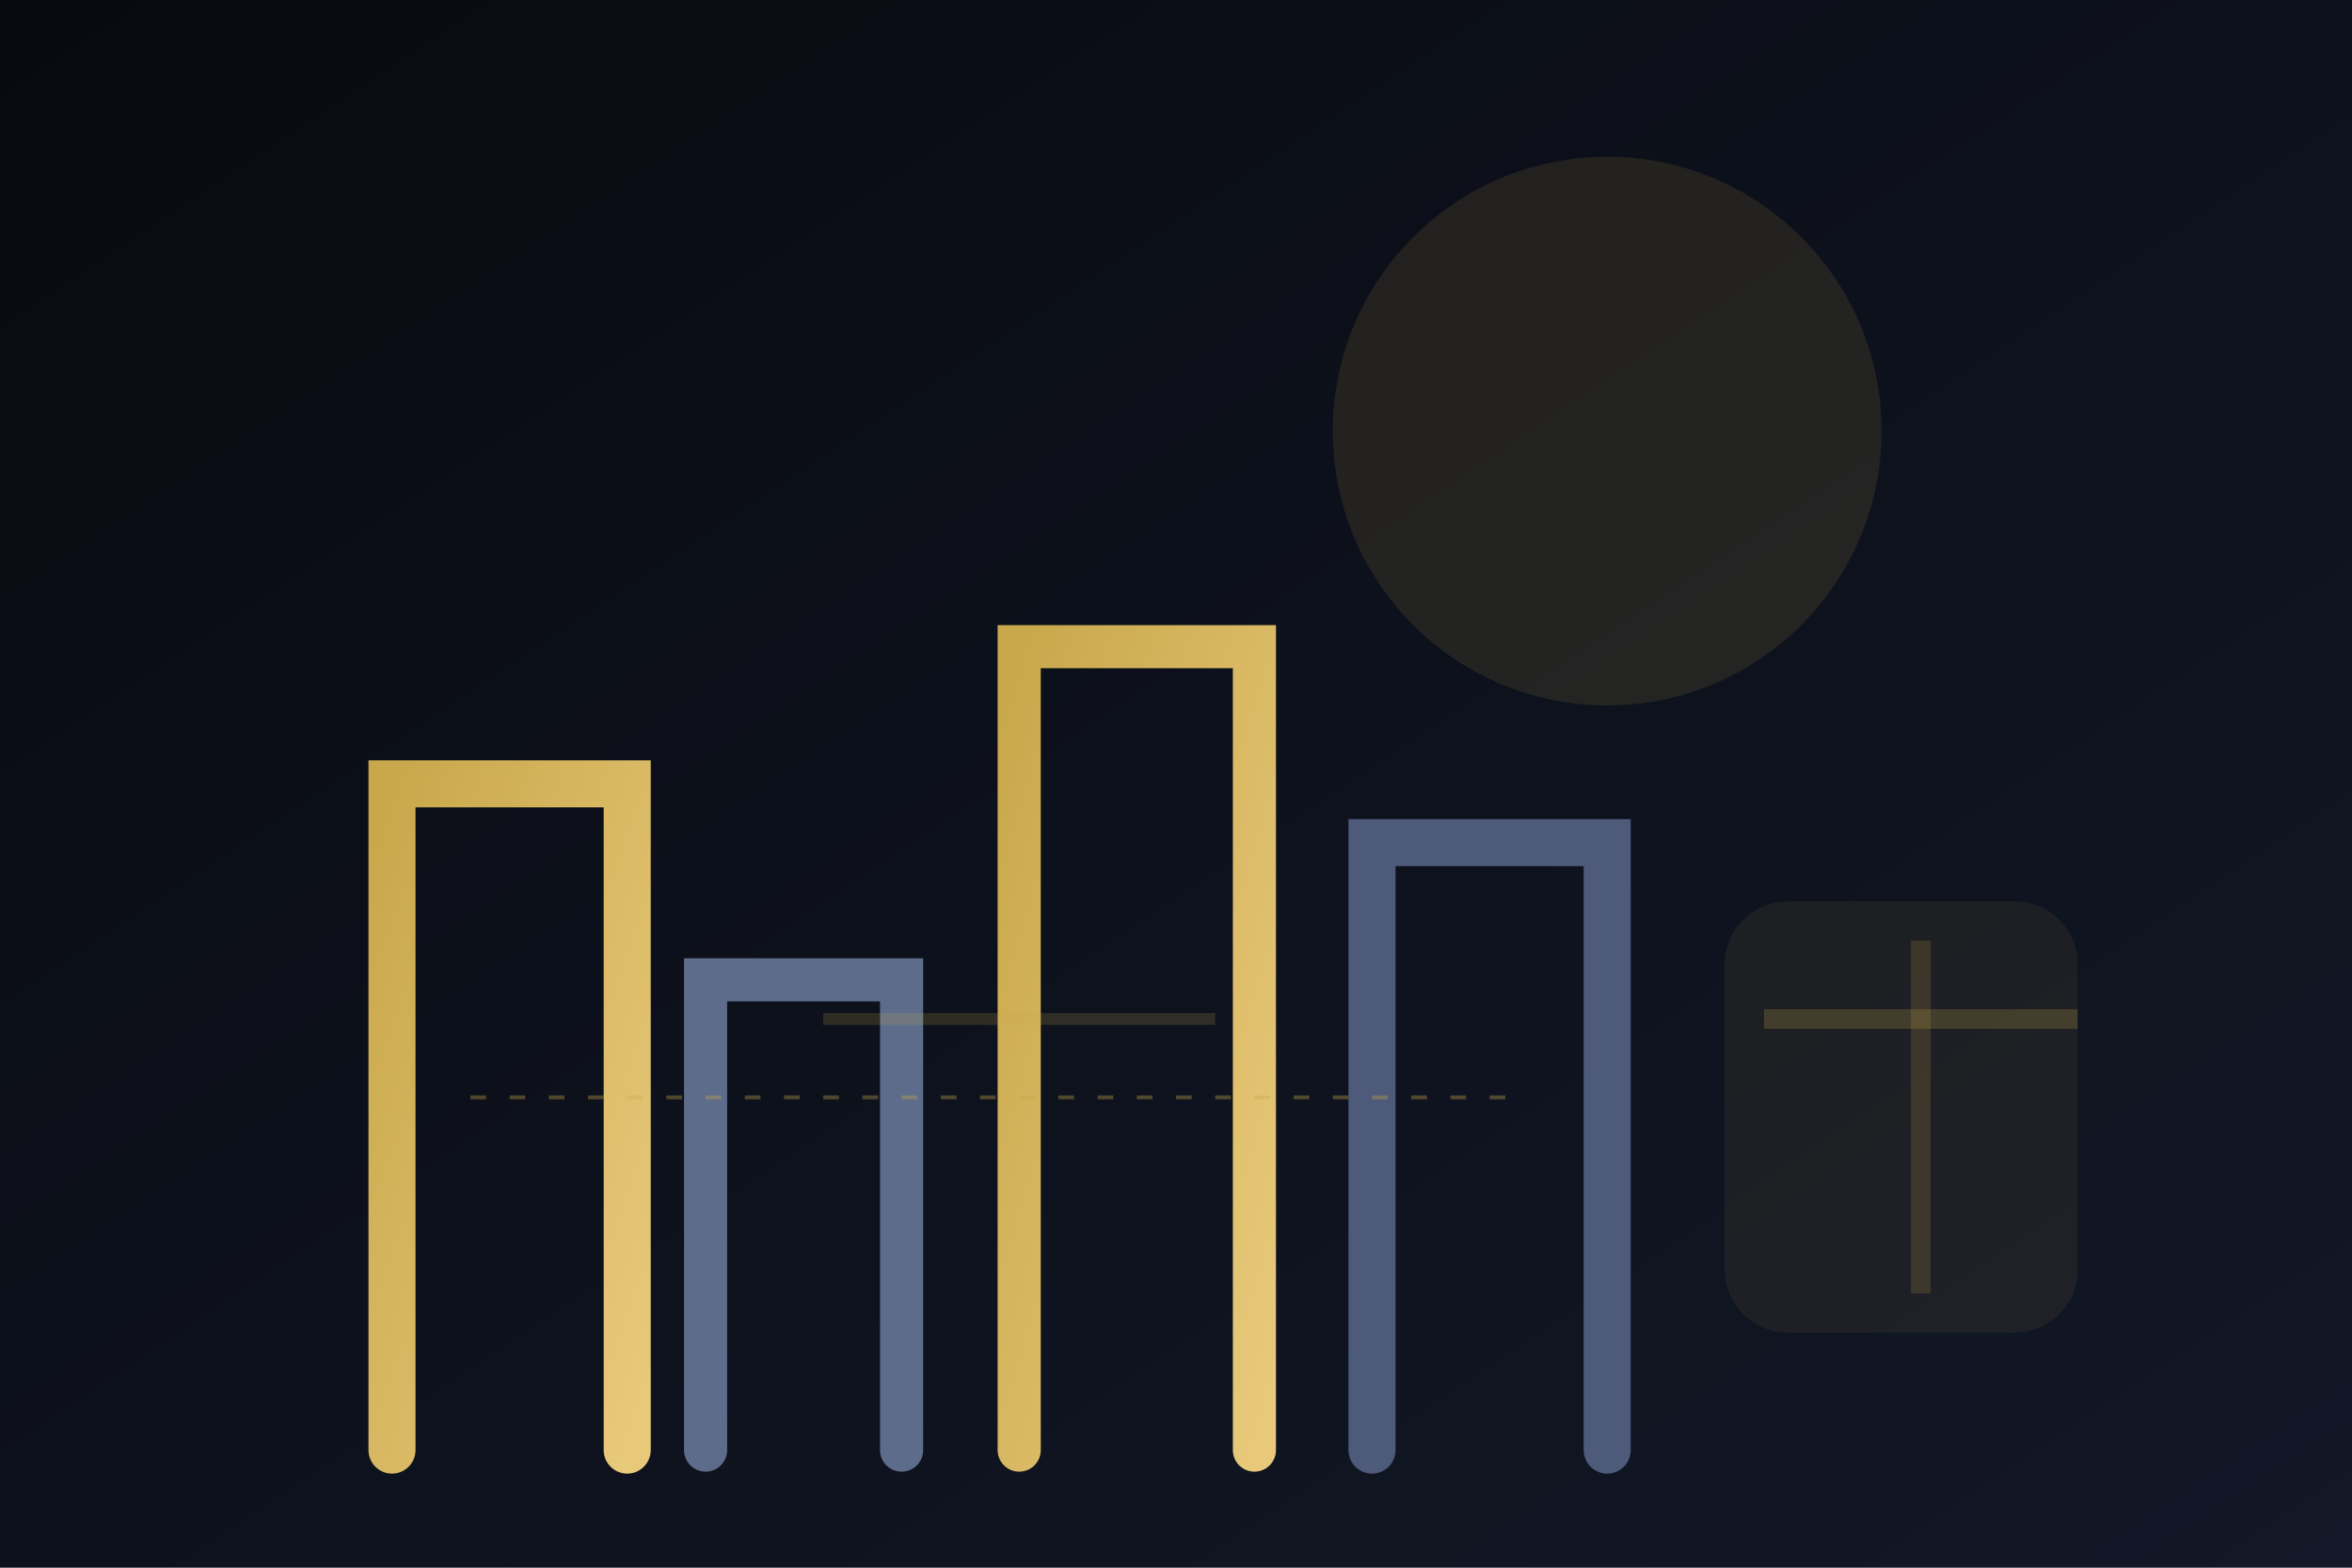
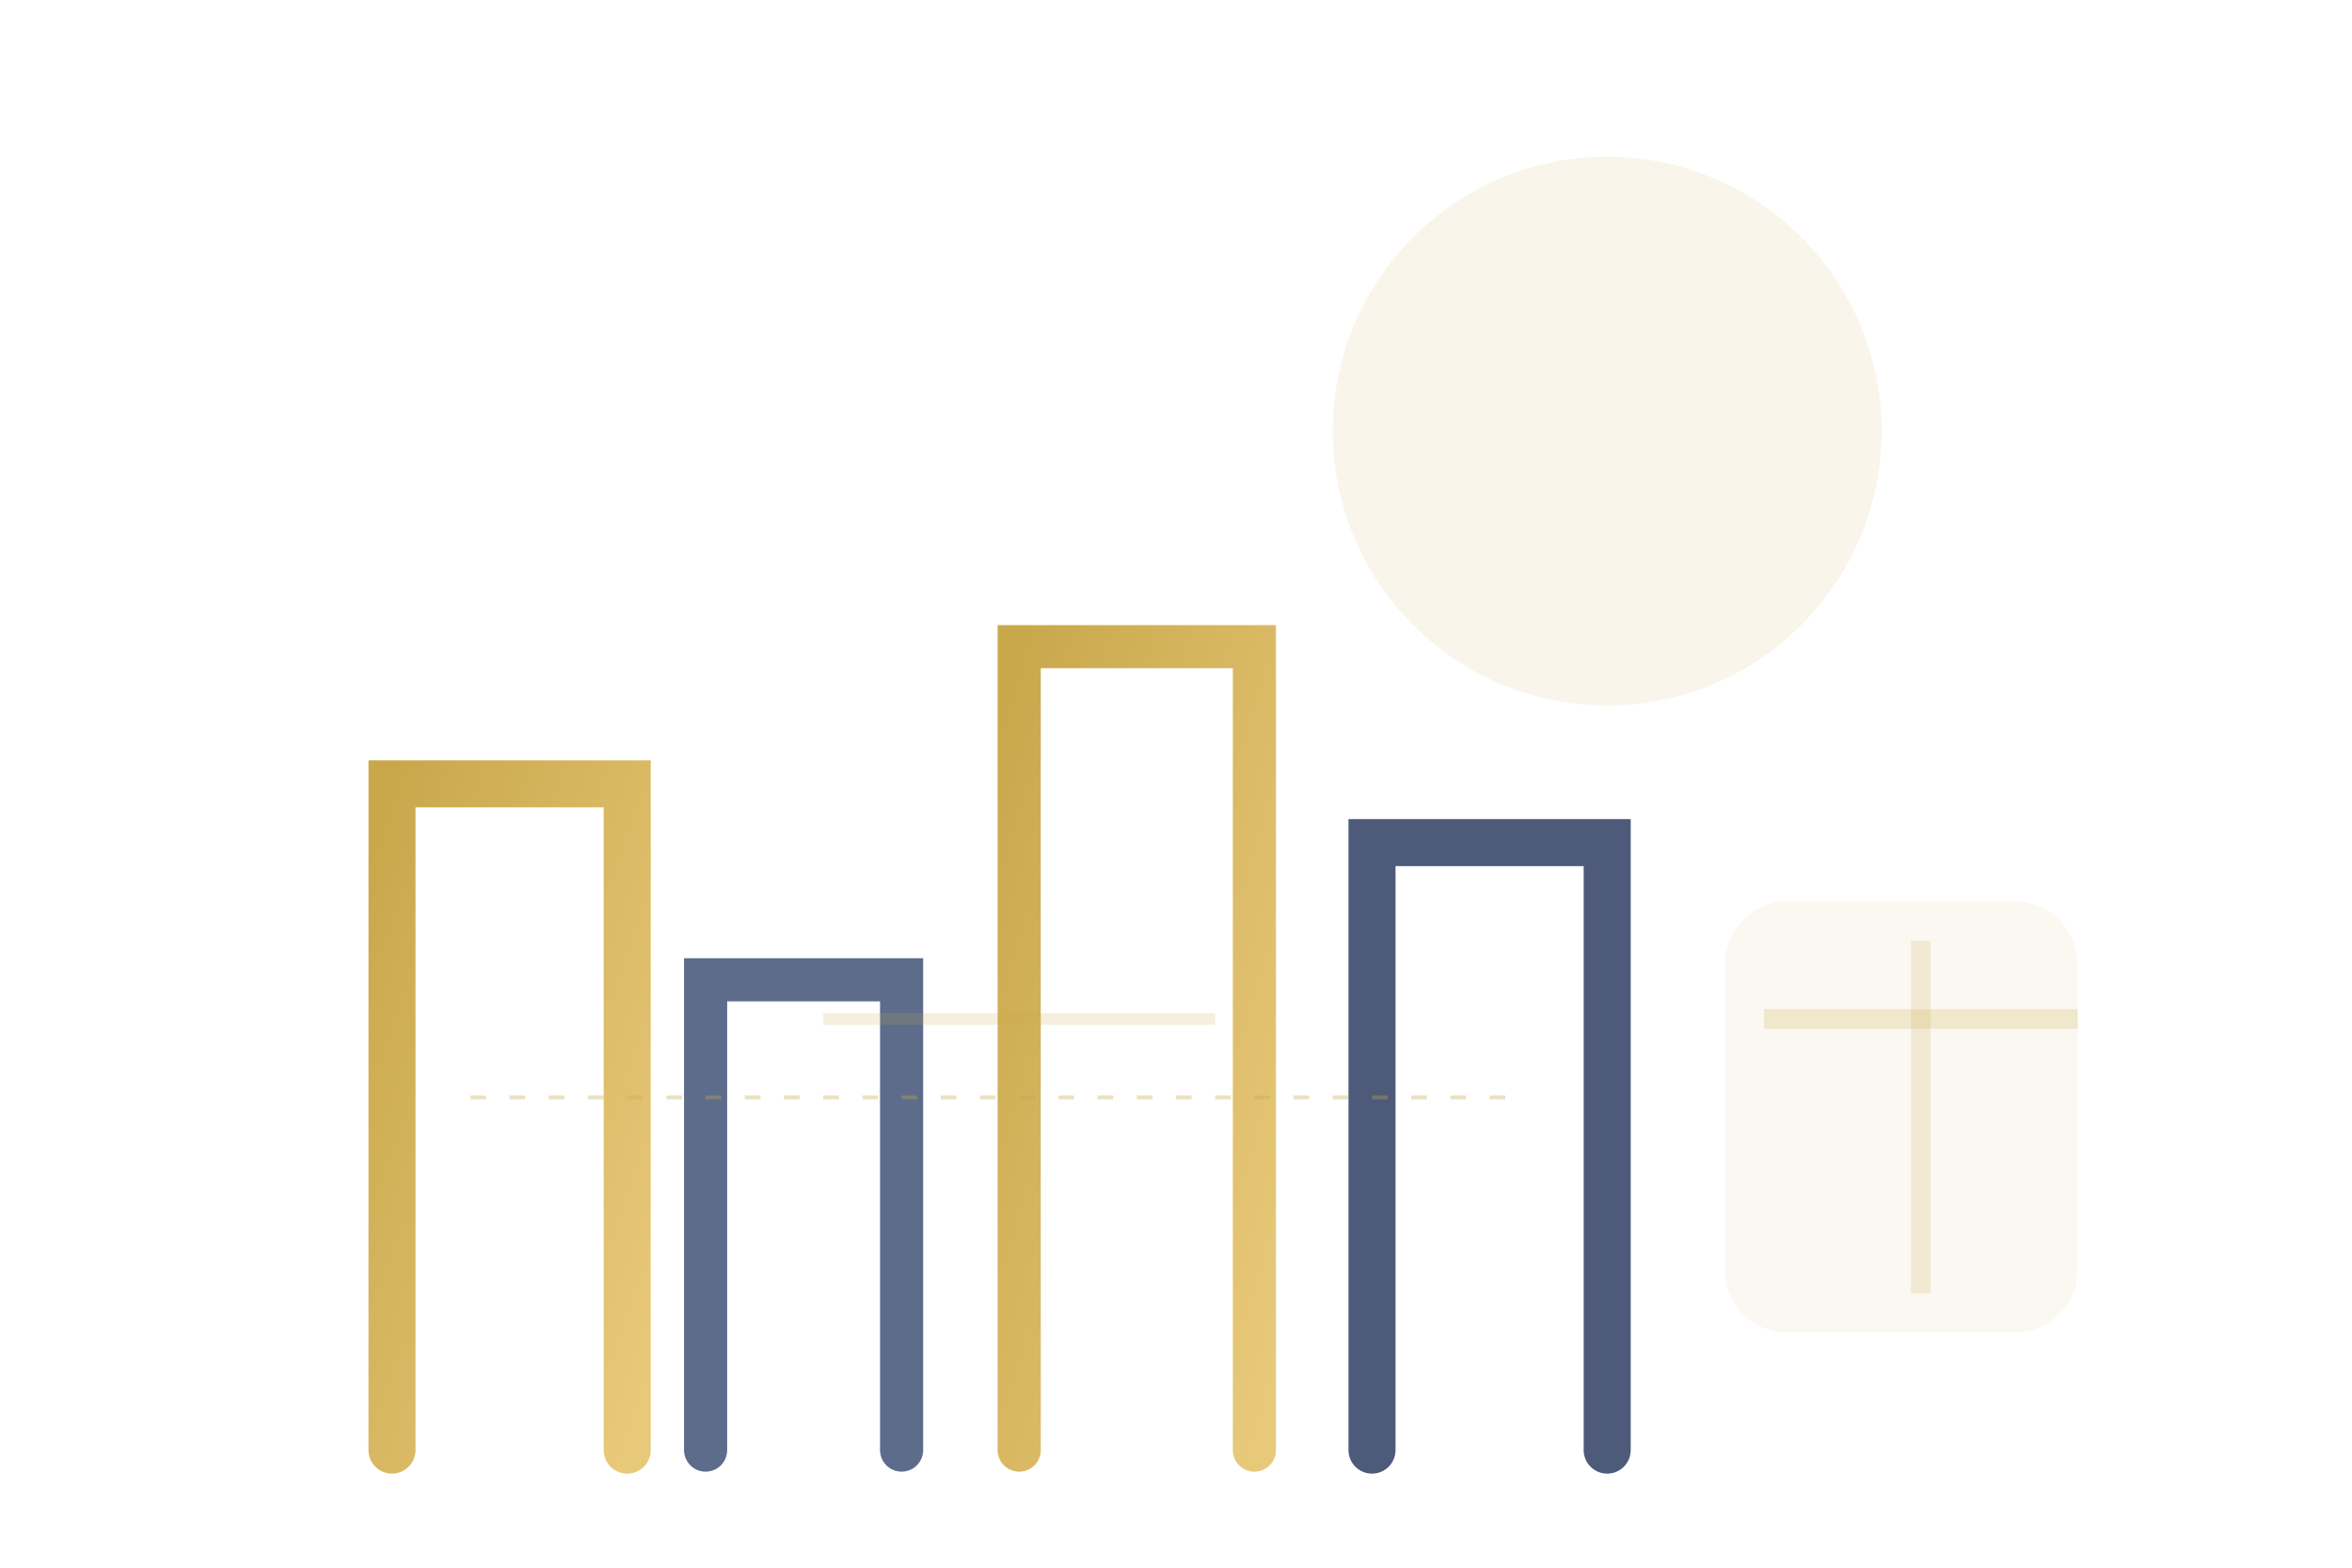
<svg xmlns="http://www.w3.org/2000/svg" width="1200" height="800" viewBox="0 0 1200 800" fill="none">
  <defs>
    <linearGradient id="bg" x1="0" y1="0" x2="1" y2="1">
      <stop offset="0%" stop-color="#080A10" />
      <stop offset="100%" stop-color="#121827" />
    </linearGradient>
    <linearGradient id="gold" x1="0" y1="0" x2="1" y2="1">
      <stop offset="0%" stop-color="#C9A84C" />
      <stop offset="100%" stop-color="#E8C97A" />
    </linearGradient>
  </defs>
-   <rect width="1200" height="800" fill="url(#bg)" />
  <circle cx="820" cy="220" r="140" fill="rgba(201,168,76,0.12)" />
  <path d="M200 740V400H320V740" stroke="url(#gold)" stroke-width="24" stroke-linecap="round" />
  <path d="M360 740V500H460V740" stroke="#5D6C8A" stroke-width="22" stroke-linecap="round" />
  <path d="M520 740V330H640V740" stroke="url(#gold)" stroke-width="22" stroke-linecap="round" />
  <path d="M700 740V430H820V740" stroke="#4D5A7A" stroke-width="24" stroke-linecap="round" />
  <path d="M240 560H780" stroke="rgba(201,168,76,0.35)" stroke-width="2" stroke-dasharray="8 12" />
  <path d="M420 520H620" stroke="rgba(201,168,76,0.18)" stroke-width="6" />
  <rect x="880" y="460" width="180" height="220" rx="32" fill="rgba(201,168,76,0.08)" />
  <path d="M900 520H1060" stroke="rgba(201,168,76,0.22)" stroke-width="10" />
  <path d="M980 480V660" stroke="rgba(201,168,76,0.18)" stroke-width="10" />
</svg>
